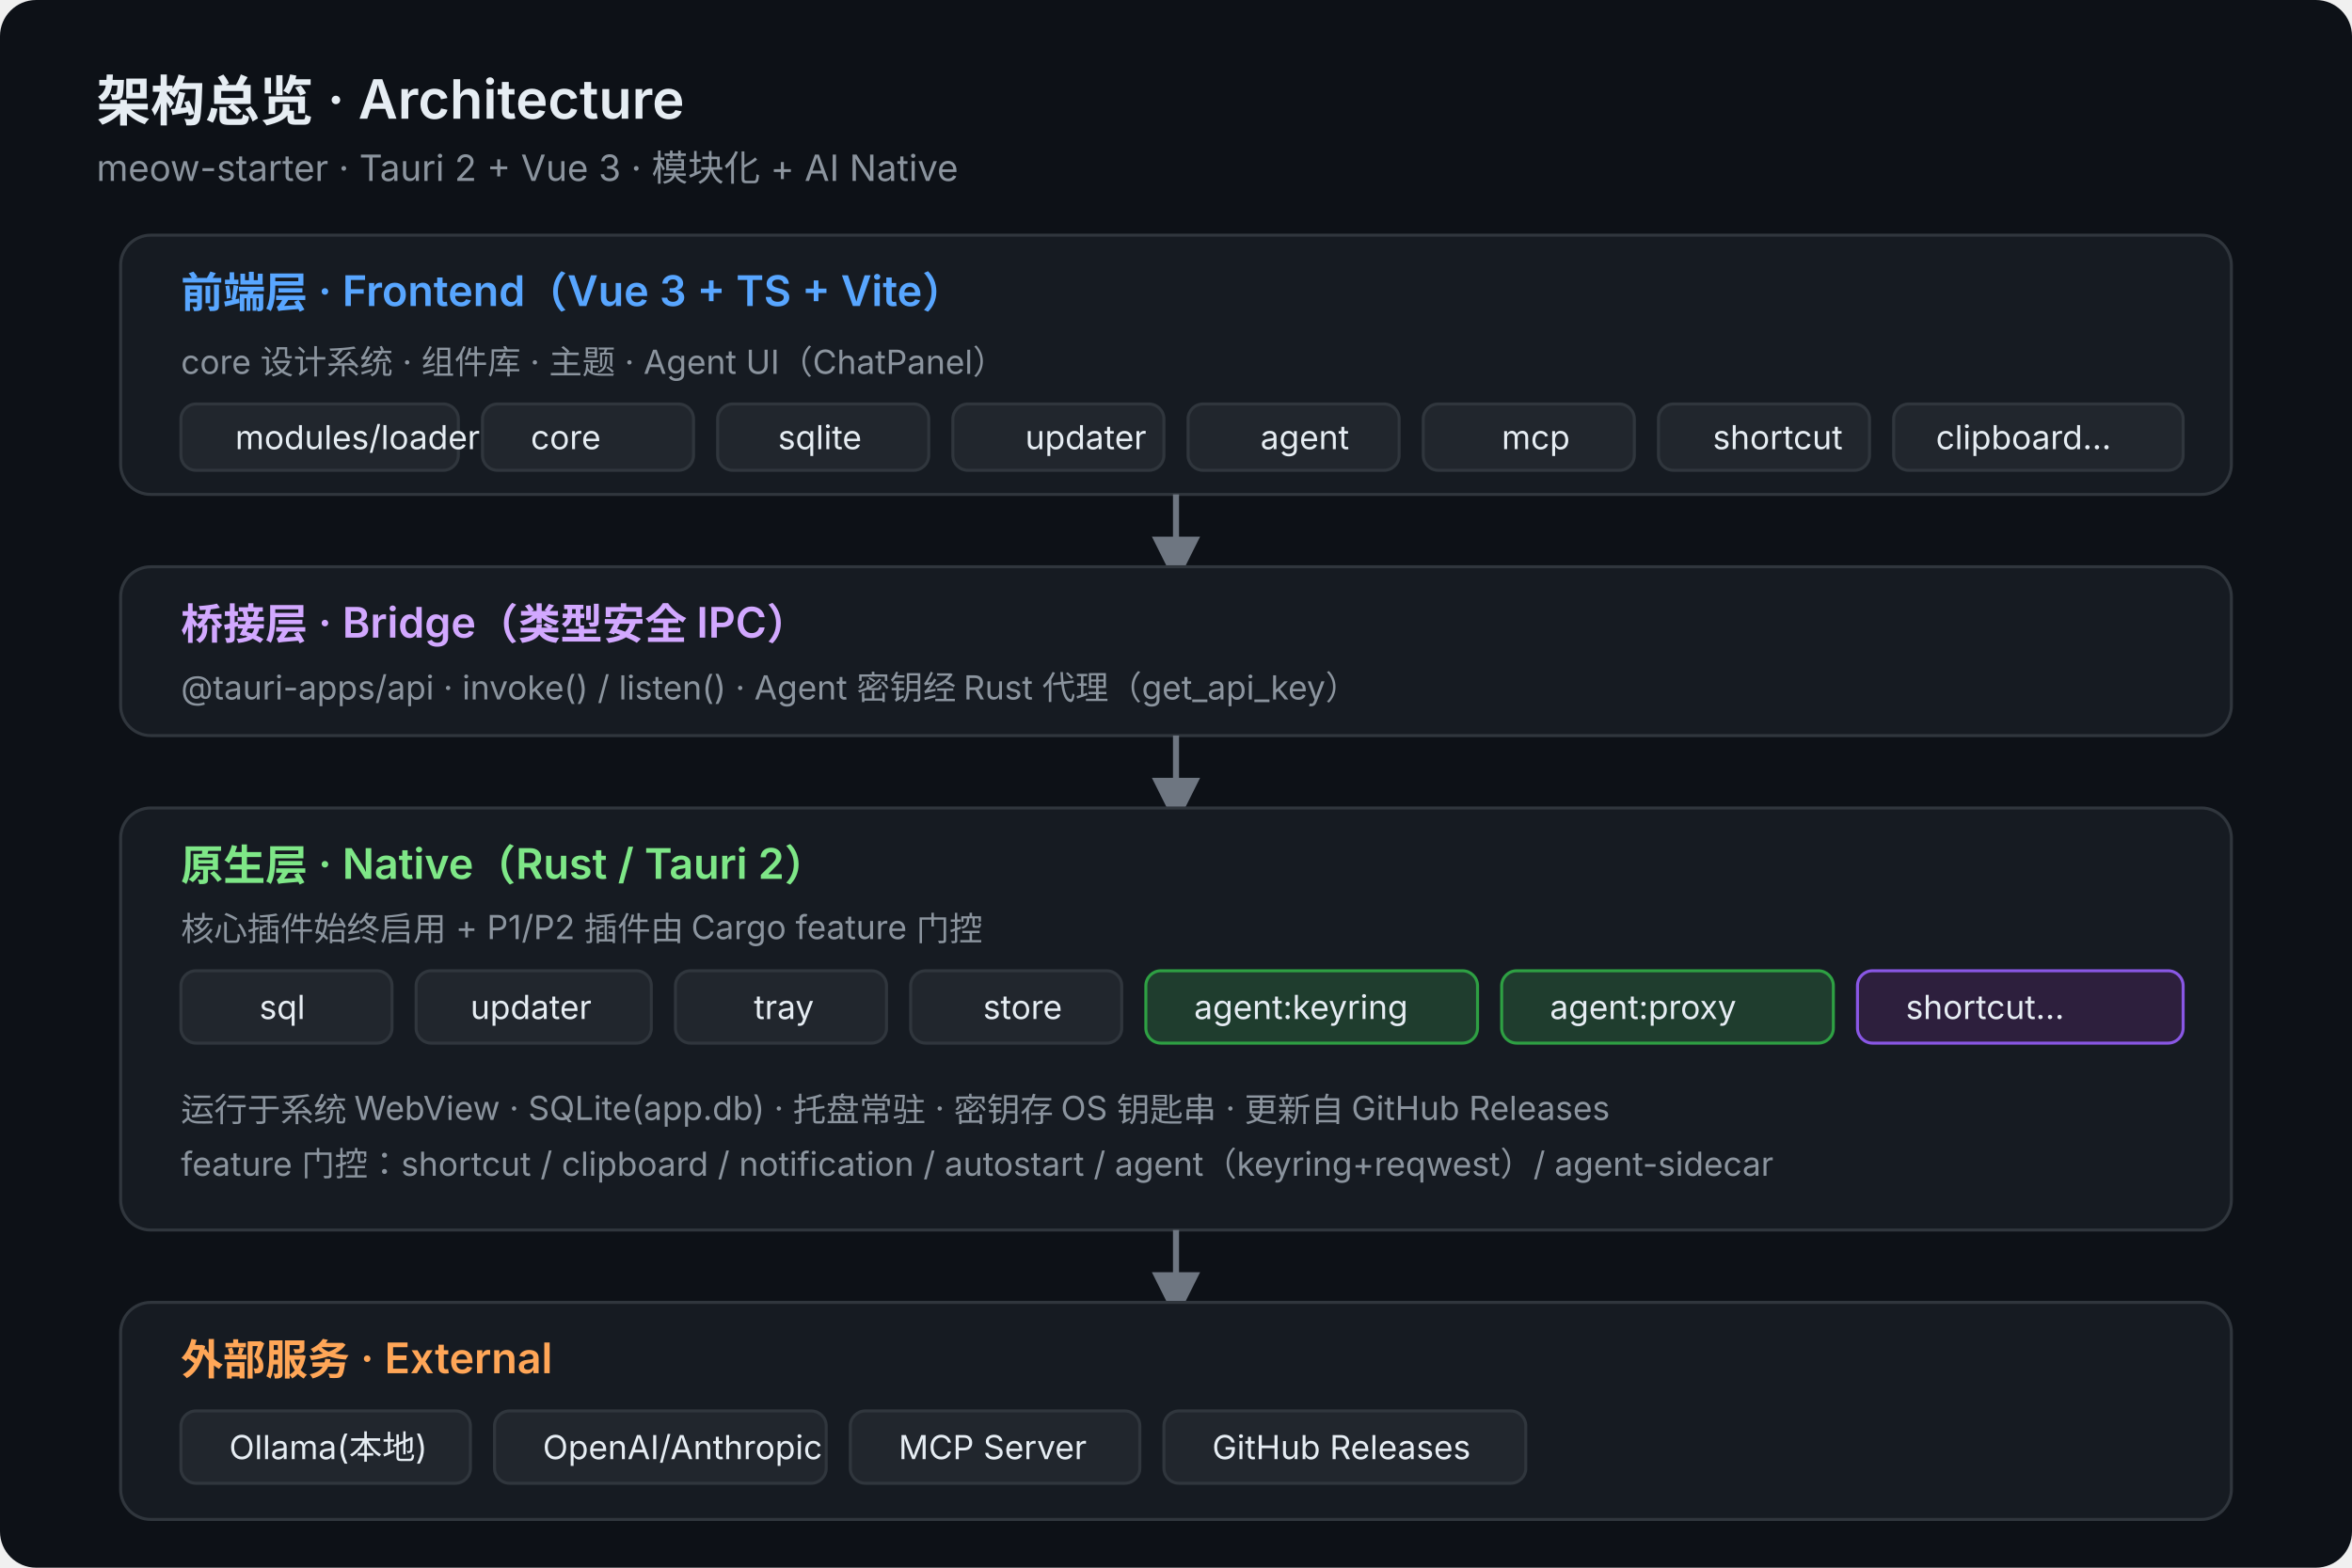
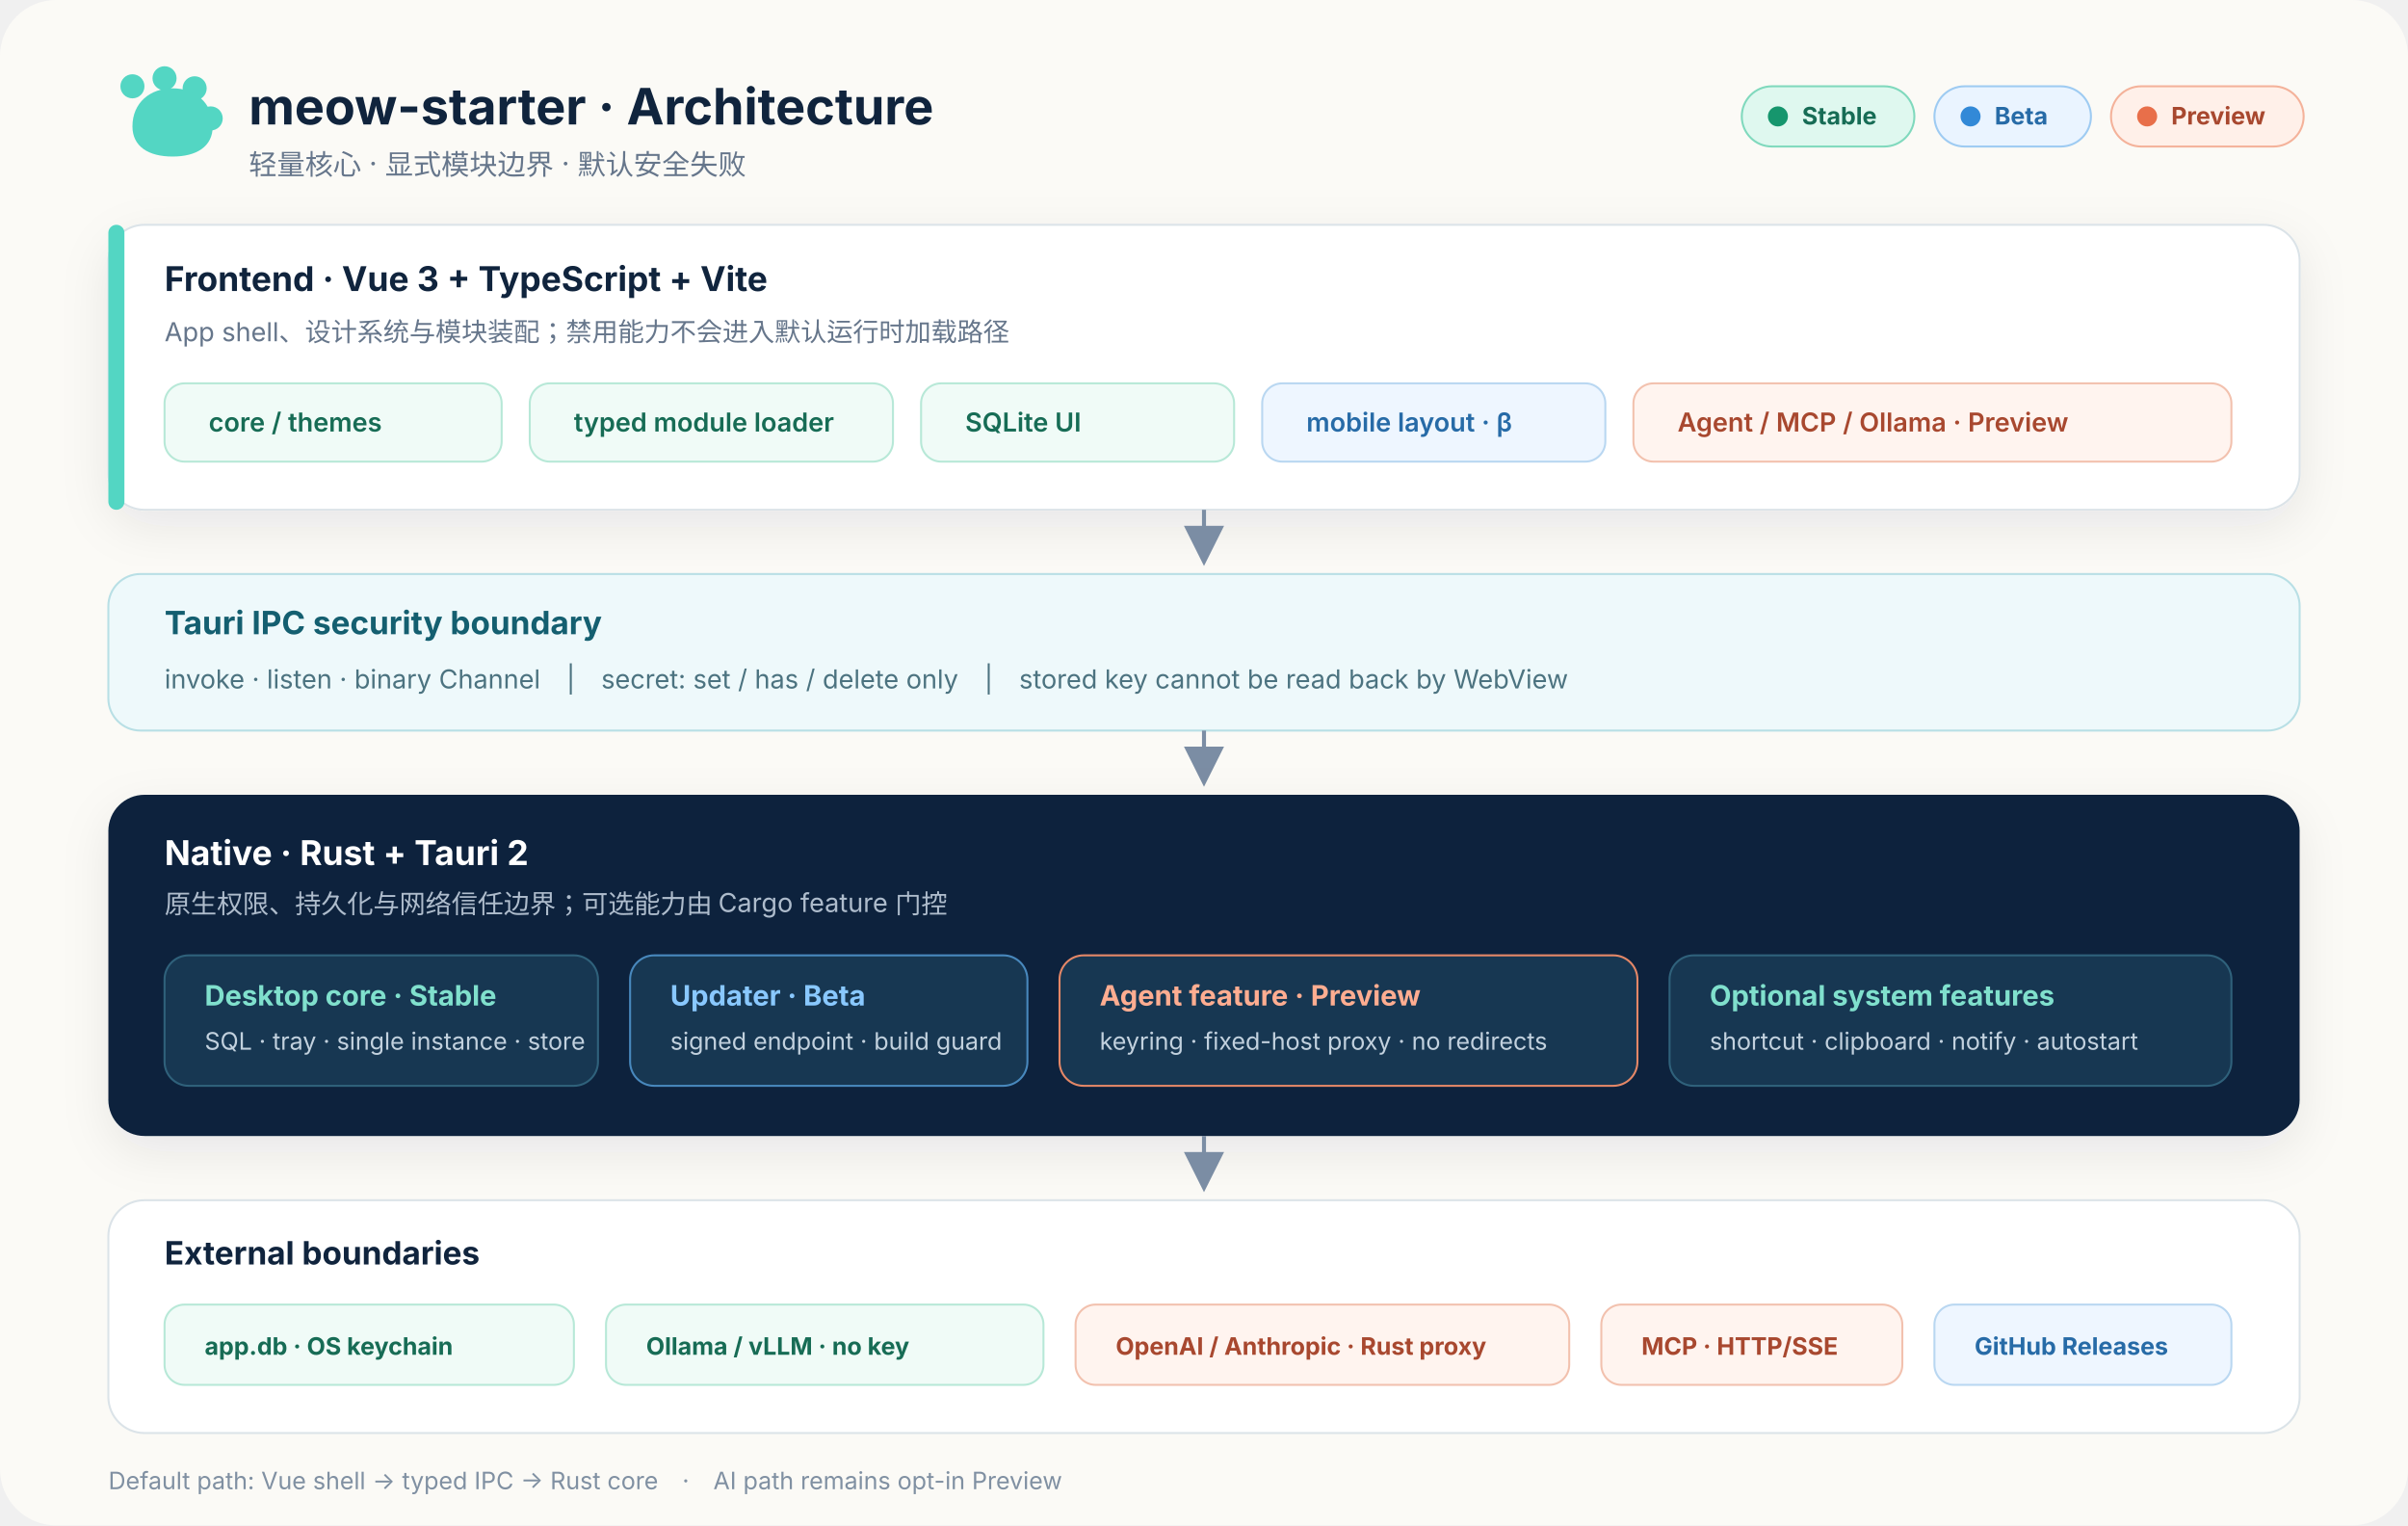
- <svg xmlns="http://www.w3.org/2000/svg" viewBox="0 0 780 520" font-family="-apple-system, system-ui, 'Segoe UI', 'PingFang SC', sans-serif">
-   <rect width="780" height="520" fill="#0d1117" rx="12" />
-   <text x="32" y="40" fill="#e6edf3" font-size="18" font-weight="600">架构总览 · Architecture</text>
-   <text x="32" y="60" fill="#8b949e" font-size="12">meow-starter · Tauri 2 + Vue 3 · 模块化 + AI Native</text>
-   <rect x="40" y="78" width="700" height="86" rx="10" fill="#161b22" stroke="#30363d" />
-   <text x="60" y="102" fill="#58a6ff" font-size="14" font-weight="600">前端层 · Frontend（Vue 3 + TS + Vite）</text>
-   <text x="60" y="124" fill="#8b949e" font-size="11">core 设计系统 · 组件库 · 主题 · Agent UI（ChatPanel）</text>
-   <g font-size="11" fill="#e6edf3">
-     <rect x="60" y="134" width="92" height="22" rx="5" fill="#21262d" stroke="#30363d" />
-     <text x="78" y="149">modules/loader</text>
-     <rect x="160" y="134" width="70" height="22" rx="5" fill="#21262d" stroke="#30363d" />
-     <text x="176" y="149">core</text>
-     <rect x="238" y="134" width="70" height="22" rx="5" fill="#21262d" stroke="#30363d" />
-     <text x="258" y="149">sqlite</text>
-     <rect x="316" y="134" width="70" height="22" rx="5" fill="#21262d" stroke="#30363d" />
-     <text x="340" y="149">updater</text>
-     <rect x="394" y="134" width="70" height="22" rx="5" fill="#21262d" stroke="#30363d" />
-     <text x="418" y="149">agent</text>
-     <rect x="472" y="134" width="70" height="22" rx="5" fill="#21262d" stroke="#30363d" />
-     <text x="498" y="149">mcp</text>
-     <rect x="550" y="134" width="70" height="22" rx="5" fill="#21262d" stroke="#30363d" />
-     <text x="568" y="149">shortcut</text>
-     <rect x="628" y="134" width="96" height="22" rx="5" fill="#21262d" stroke="#30363d" />
-     <text x="642" y="149">clipboard…</text>
-   </g>
-   <path d="M390 164 L390 186" stroke="#6e7681" stroke-width="2" marker-end="url(#a)" />
-   <rect x="40" y="188" width="700" height="56" rx="10" fill="#161b22" stroke="#30363d" />
-   <text x="60" y="212" fill="#d2a8ff" font-size="14" font-weight="600">桥接层 · Bridge（类型安全 IPC）</text>
-   <text x="60" y="232" fill="#8b949e" font-size="11">@tauri-apps/api  ·  invoke() / listen()  ·  Agent 密钥经 Rust 代理（get_api_key）</text>
-   <path d="M390 244 L390 266" stroke="#6e7681" stroke-width="2" marker-end="url(#a)" />
-   <rect x="40" y="268" width="700" height="140" rx="10" fill="#161b22" stroke="#30363d" />
-   <text x="60" y="292" fill="#7ee787" font-size="14" font-weight="600">原生层 · Native（Rust / Tauri 2）</text>
-   <text x="60" y="312" fill="#8b949e" font-size="11">核心插件始终启用 + P1/P2 插件由 Cargo feature 门控</text>
-   <g font-size="11" fill="#e6edf3">
-     <rect x="60" y="322" width="70" height="24" rx="5" fill="#21262d" stroke="#30363d" />
-     <text x="86" y="338">sql</text>
-     <rect x="138" y="322" width="78" height="24" rx="5" fill="#21262d" stroke="#30363d" />
-     <text x="156" y="338">updater</text>
-     <rect x="224" y="322" width="70" height="24" rx="5" fill="#21262d" stroke="#30363d" />
-     <text x="250" y="338">tray</text>
-     <rect x="302" y="322" width="70" height="24" rx="5" fill="#21262d" stroke="#30363d" />
-     <text x="326" y="338">store</text>
-     <rect x="380" y="322" width="110" height="24" rx="5" fill="#1f3d2e" stroke="#2ea043" />
-     <text x="396" y="338">agent:keyring</text>
-     <rect x="498" y="322" width="110" height="24" rx="5" fill="#1f3d2e" stroke="#2ea043" />
-     <text x="514" y="338">agent:proxy</text>
-     <rect x="616" y="322" width="108" height="24" rx="5" fill="#2d1f3d" stroke="#8957e5" />
-     <text x="632" y="338">shortcut…</text>
-   </g>
-   <text x="60" y="372" fill="#8b949e" font-size="11">运行于系统 WebView · SQLite(app.db) · 托盘常驻 · 密钥存 OS 钥匙串 · 更新自 GitHub Releases</text>
-   <text x="60" y="390" fill="#8b949e" font-size="11">feature 门控：shortcut / clipboard / notification / autostart / agent（keyring+reqwest）/ agent-sidecar</text>
-   <path d="M390 408 L390 430" stroke="#6e7681" stroke-width="2" marker-end="url(#a)" />
-   <rect x="40" y="432" width="700" height="72" rx="10" fill="#161b22" stroke="#30363d" />
-   <text x="60" y="456" fill="#ffa657" font-size="14" font-weight="600">外部服务 · External</text>
-   <g font-size="11" fill="#e6edf3">
-     <rect x="60" y="468" width="96" height="24" rx="5" fill="#21262d" stroke="#30363d" />
-     <text x="76" y="484">Ollama(本地)</text>
-     <rect x="164" y="468" width="110" height="24" rx="5" fill="#21262d" stroke="#30363d" />
-     <text x="180" y="484">OpenAI/Anthropic</text>
-     <rect x="282" y="468" width="96" height="24" rx="5" fill="#21262d" stroke="#30363d" />
-     <text x="298" y="484">MCP Server</text>
-     <rect x="386" y="468" width="120" height="24" rx="5" fill="#21262d" stroke="#30363d" />
-     <text x="402" y="484">GitHub Releases</text>
-   </g>
+ <svg xmlns="http://www.w3.org/2000/svg" viewBox="0 0 1200 760" font-family="Inter, -apple-system, BlinkMacSystemFont, 'Segoe UI', 'PingFang SC', sans-serif">
  <defs>
-     <marker id="a" markerWidth="8" markerHeight="8" refX="4" refY="4" orient="auto">
-       <path d="M0,0 L8,4 L0,8 z" fill="#6e7681" />
+     <filter id="shadow" x="-20%" y="-20%" width="140%" height="140%">
+       <feDropShadow dx="0" dy="8" stdDeviation="12" flood-color="#13243a" flood-opacity="0.08" />
+     </filter>
+     <marker id="arrow" markerWidth="10" markerHeight="10" refX="8" refY="5" orient="auto">
+       <path d="M0 0L10 5L0 10Z" fill="#7b8da4" />
    </marker>
  </defs>
+   <rect width="1200" height="760" rx="28" fill="#fbfaf6" />
+   <g transform="translate(54 34)">
+     <circle cx="12" cy="9" r="6" fill="#53d6c3" />
+     <circle cx="28" cy="5" r="6" fill="#53d6c3" />
+     <circle cx="43" cy="10" r="6" fill="#53d6c3" />
+     <circle cx="51" cy="25" r="6" fill="#53d6c3" />
+     <path d="M12 29c0-12 9-19 20-19s20 7 20 19c0 10-8 15-20 15S12 39 12 29Z" fill="#53d6c3" />
+   </g>
+   <text x="124" y="62" fill="#10243d" font-size="25" font-weight="750">meow-starter · Architecture</text>
+   <text x="124" y="87" fill="#66768b" font-size="14">轻量核心 · 显式模块边界 · 默认安全失败</text>
+   <g font-size="12" font-weight="650">
+     <rect x="868" y="43" width="86" height="30" rx="15" fill="#dff8ef" stroke="#80d9bd" />
+     <circle cx="886" cy="58" r="5" fill="#16966d" />
+     <text x="898" y="62" fill="#176c55">Stable</text>
+     <rect x="964" y="43" width="78" height="30" rx="15" fill="#eaf4ff" stroke="#9ecbf2" />
+     <circle cx="982" cy="58" r="5" fill="#3289d7" />
+     <text x="994" y="62" fill="#276ba7">Beta</text>
+     <rect x="1052" y="43" width="96" height="30" rx="15" fill="#fff0e9" stroke="#f4b29a" />
+     <circle cx="1070" cy="58" r="5" fill="#e86f4a" />
+     <text x="1082" y="62" fill="#a8482f">Preview</text>
+   </g>
+   <g filter="url(#shadow)">
+     <rect x="54" y="112" width="1092" height="142" rx="18" fill="#ffffff" stroke="#dbe3e8" />
+   </g>
+   <rect x="54" y="112" width="8" height="142" rx="4" fill="#53d6c3" />
+   <text x="82" y="145" fill="#10243d" font-size="17" font-weight="720">Frontend · Vue 3 + TypeScript + Vite</text>
+   <text x="82" y="170" fill="#66768b" font-size="13">App shell、设计系统与模块装配；禁用能力不会进入默认运行时加载路径</text>
+   <g font-size="13" font-weight="640">
+     <rect x="82" y="191" width="168" height="39" rx="10" fill="#f0fbf7" stroke="#b7e8d7" />
+     <text x="104" y="215" fill="#176c55">core / themes</text>
+     <rect x="264" y="191" width="181" height="39" rx="10" fill="#f0fbf7" stroke="#b7e8d7" />
+     <text x="286" y="215" fill="#176c55">typed module loader</text>
+     <rect x="459" y="191" width="156" height="39" rx="10" fill="#f0fbf7" stroke="#b7e8d7" />
+     <text x="481" y="215" fill="#176c55">SQLite UI</text>
+     <rect x="629" y="191" width="171" height="39" rx="10" fill="#eef6ff" stroke="#b9d7f1" />
+     <text x="651" y="215" fill="#276ba7">mobile layout · β</text>
+     <rect x="814" y="191" width="298" height="39" rx="10" fill="#fff4ef" stroke="#f2c1ae" />
+     <text x="836" y="215" fill="#a8482f">Agent / MCP / Ollama · Preview</text>
+   </g>
+   <path d="M600 254V278" stroke="#7b8da4" stroke-width="2" marker-end="url(#arrow)" />
+   <rect x="54" y="286" width="1092" height="78" rx="16" fill="#eef9fb" stroke="#b8dfe5" />
+   <text x="82" y="316" fill="#145f70" font-size="16" font-weight="720">Tauri IPC security boundary</text>
+   <text x="82" y="343" fill="#4c7380" font-size="13">invoke · listen · binary Channel　|　secret: set / has / delete only　|　stored key cannot be read back by WebView</text>
+   <path d="M600 364V388" stroke="#7b8da4" stroke-width="2" marker-end="url(#arrow)" />
+   <g filter="url(#shadow)">
+     <rect x="54" y="396" width="1092" height="170" rx="18" fill="#10243d" />
+   </g>
+   <text x="82" y="431" fill="#ffffff" font-size="17" font-weight="720">Native · Rust + Tauri 2</text>
+   <text x="82" y="455" fill="#aebccc" font-size="13">原生权限、持久化与网络信任边界；可选能力由 Cargo feature 门控</text>
+   <g font-size="12">
+     <rect x="82" y="476" width="216" height="65" rx="12" fill="#173752" stroke="#2f617b" />
+     <text x="102" y="501" fill="#80e0cd" font-size="14" font-weight="700">Desktop core · Stable</text>
+     <text x="102" y="523" fill="#c2d1de">SQL · tray · single instance · store</text>
+     <rect x="314" y="476" width="198" height="65" rx="12" fill="#173752" stroke="#4888bd" />
+     <text x="334" y="501" fill="#89c8ff" font-size="14" font-weight="700">Updater · Beta</text>
+     <text x="334" y="523" fill="#c2d1de">signed endpoint · build guard</text>
+     <rect x="528" y="476" width="288" height="65" rx="12" fill="#173752" stroke="#e48767" />
+     <text x="548" y="501" fill="#ffad91" font-size="14" font-weight="700">Agent feature · Preview</text>
+     <text x="548" y="523" fill="#c2d1de">keyring · fixed-host proxy · no redirects</text>
+     <rect x="832" y="476" width="280" height="65" rx="12" fill="#173752" stroke="#2f617b" />
+     <text x="852" y="501" fill="#80e0cd" font-size="14" font-weight="700">Optional system features</text>
+     <text x="852" y="523" fill="#c2d1de">shortcut · clipboard · notify · autostart</text>
+   </g>
+   <path d="M600 566V590" stroke="#7b8da4" stroke-width="2" marker-end="url(#arrow)" />
+   <rect x="54" y="598" width="1092" height="116" rx="18" fill="#ffffff" stroke="#dbe3e8" />
+   <text x="82" y="630" fill="#10243d" font-size="16" font-weight="720">External boundaries</text>
+   <g font-size="12">
+     <rect x="82" y="650" width="204" height="40" rx="10" fill="#f0fbf7" stroke="#b7e8d7" />
+     <text x="102" y="675" fill="#176c55" font-weight="650">app.db · OS keychain</text>
+     <rect x="302" y="650" width="218" height="40" rx="10" fill="#f0fbf7" stroke="#b7e8d7" />
+     <text x="322" y="675" fill="#176c55" font-weight="650">Ollama / vLLM · no key</text>
+     <rect x="536" y="650" width="246" height="40" rx="10" fill="#fff4ef" stroke="#f2c1ae" />
+     <text x="556" y="675" fill="#a8482f" font-weight="650">OpenAI / Anthropic · Rust proxy</text>
+     <rect x="798" y="650" width="150" height="40" rx="10" fill="#fff4ef" stroke="#f2c1ae" />
+     <text x="818" y="675" fill="#a8482f" font-weight="650">MCP · HTTP/SSE</text>
+     <rect x="964" y="650" width="148" height="40" rx="10" fill="#eef6ff" stroke="#b9d7f1" />
+     <text x="984" y="675" fill="#276ba7" font-weight="650">GitHub Releases</text>
+   </g>
+   <text x="54" y="742" fill="#8090a2" font-size="12">Default path: Vue shell → typed IPC → Rust core　·　AI path remains opt-in Preview</text>
</svg>
